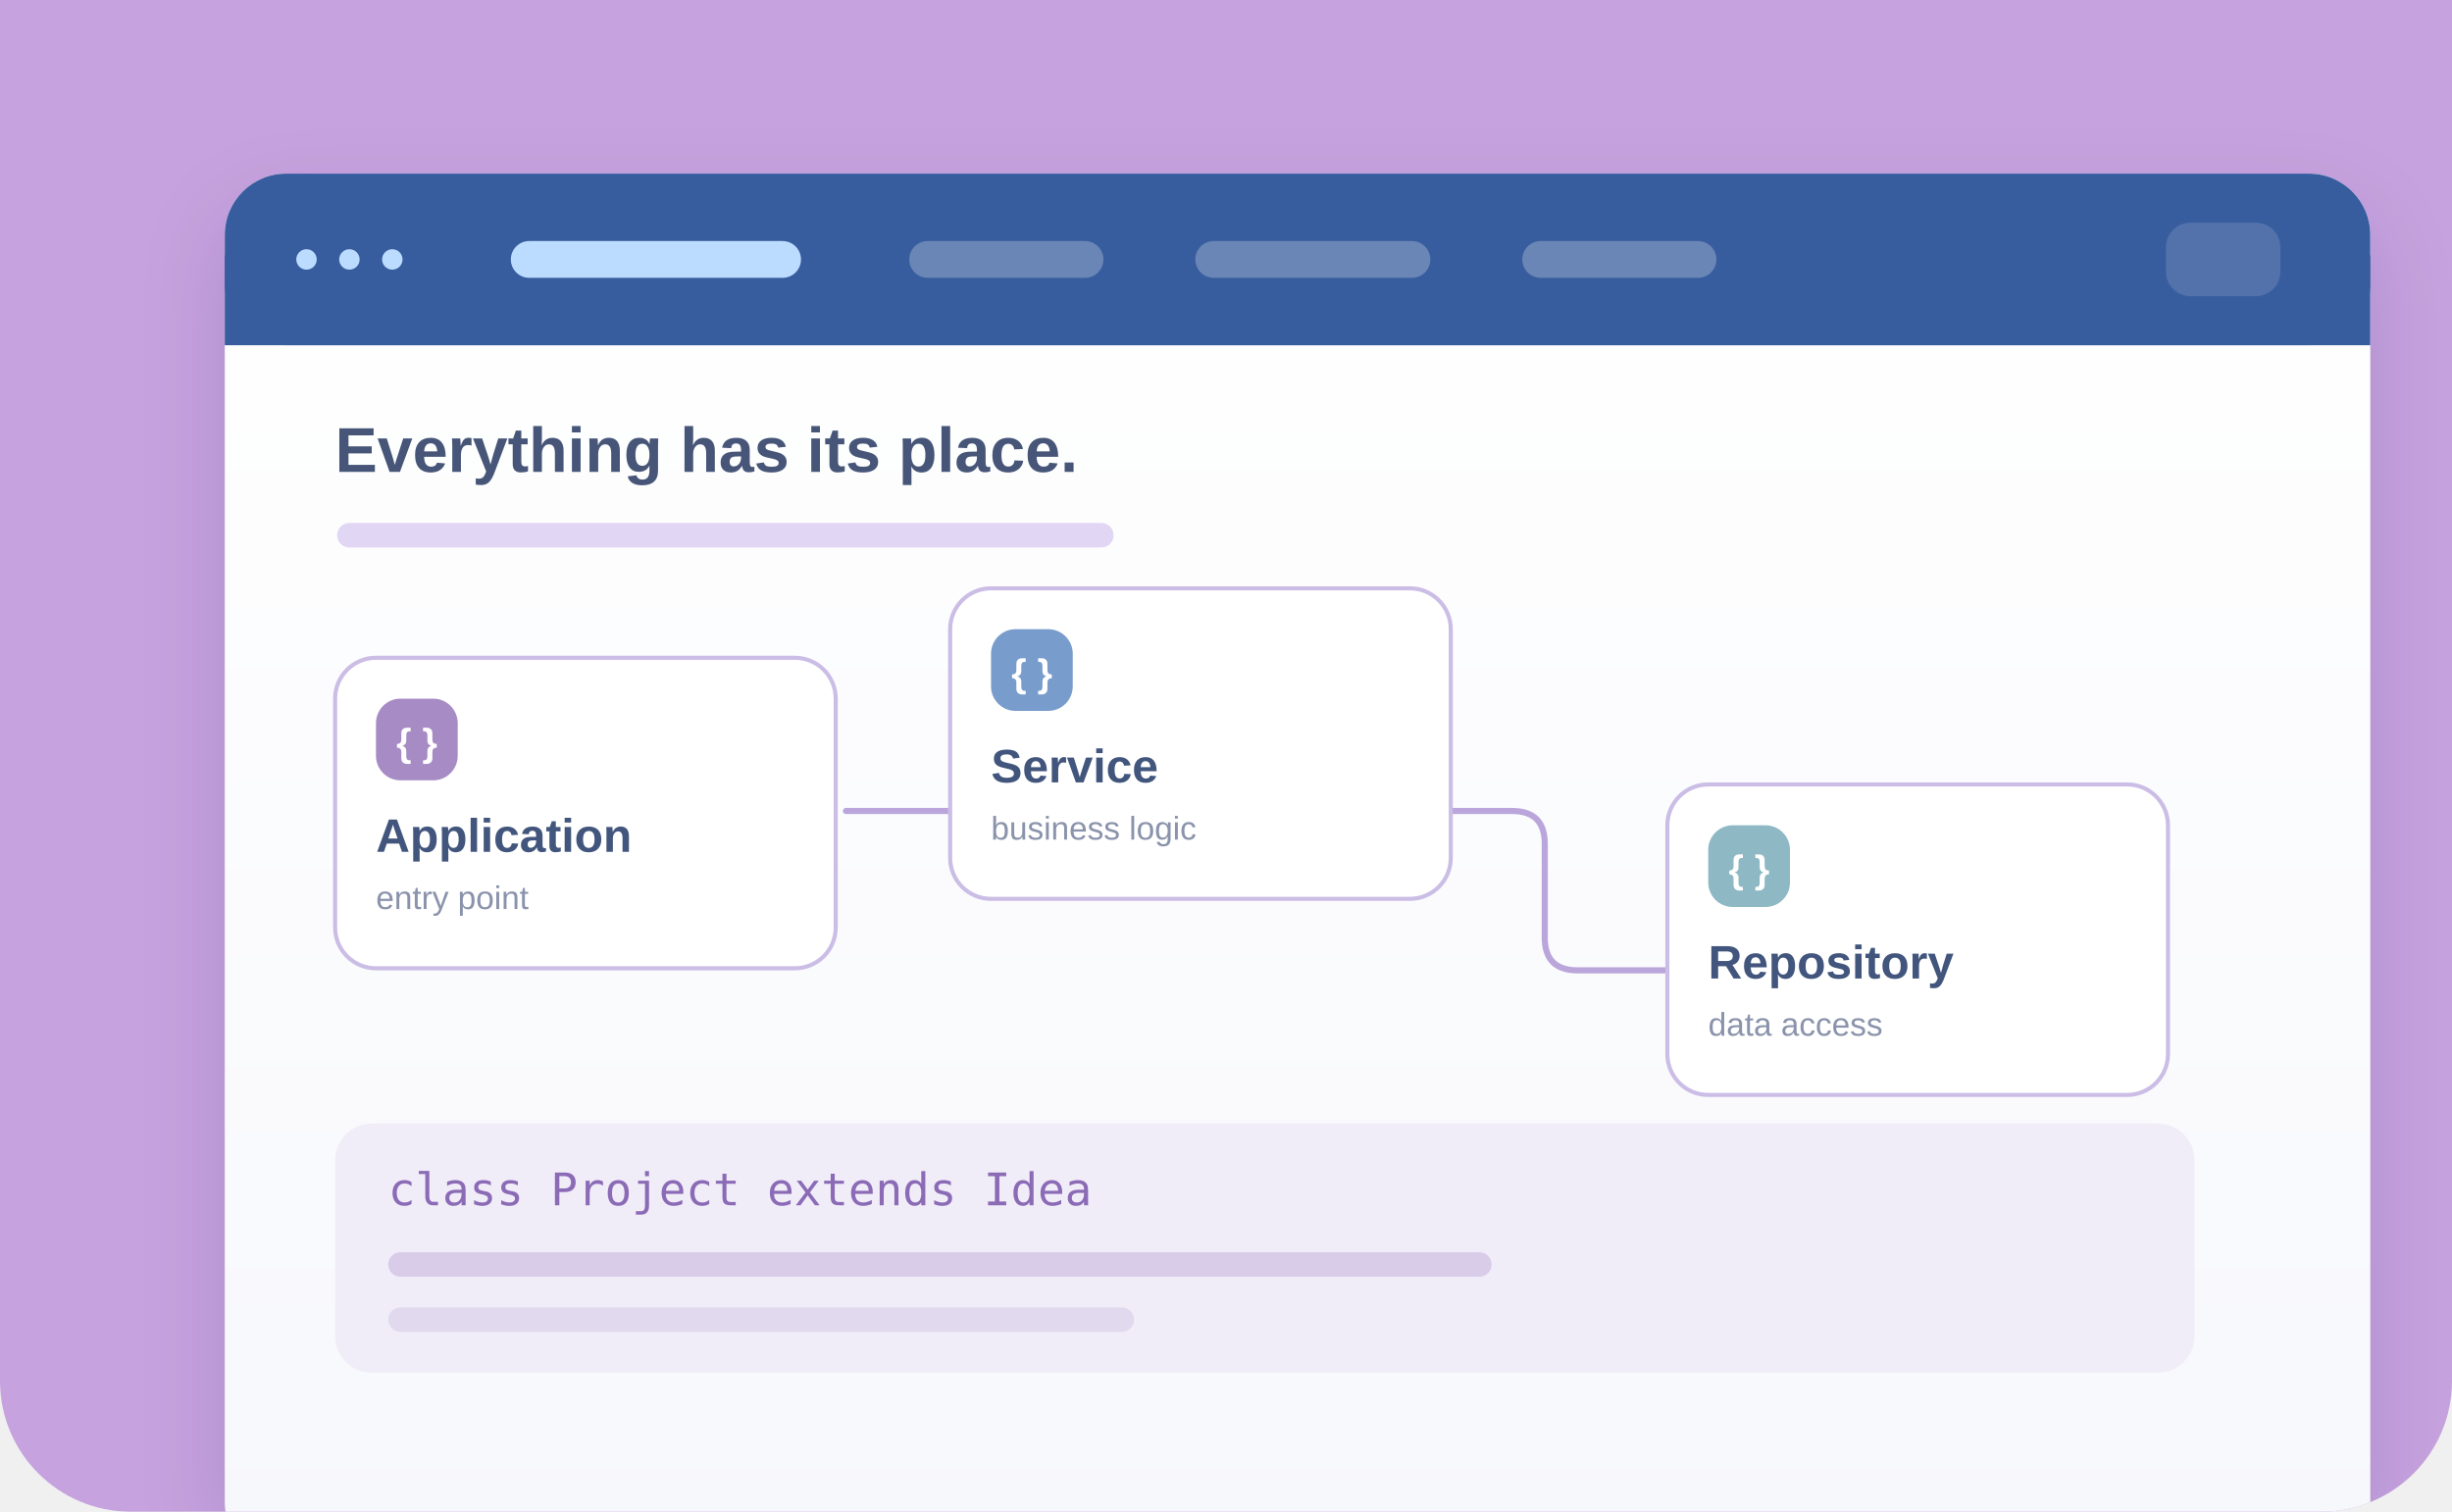
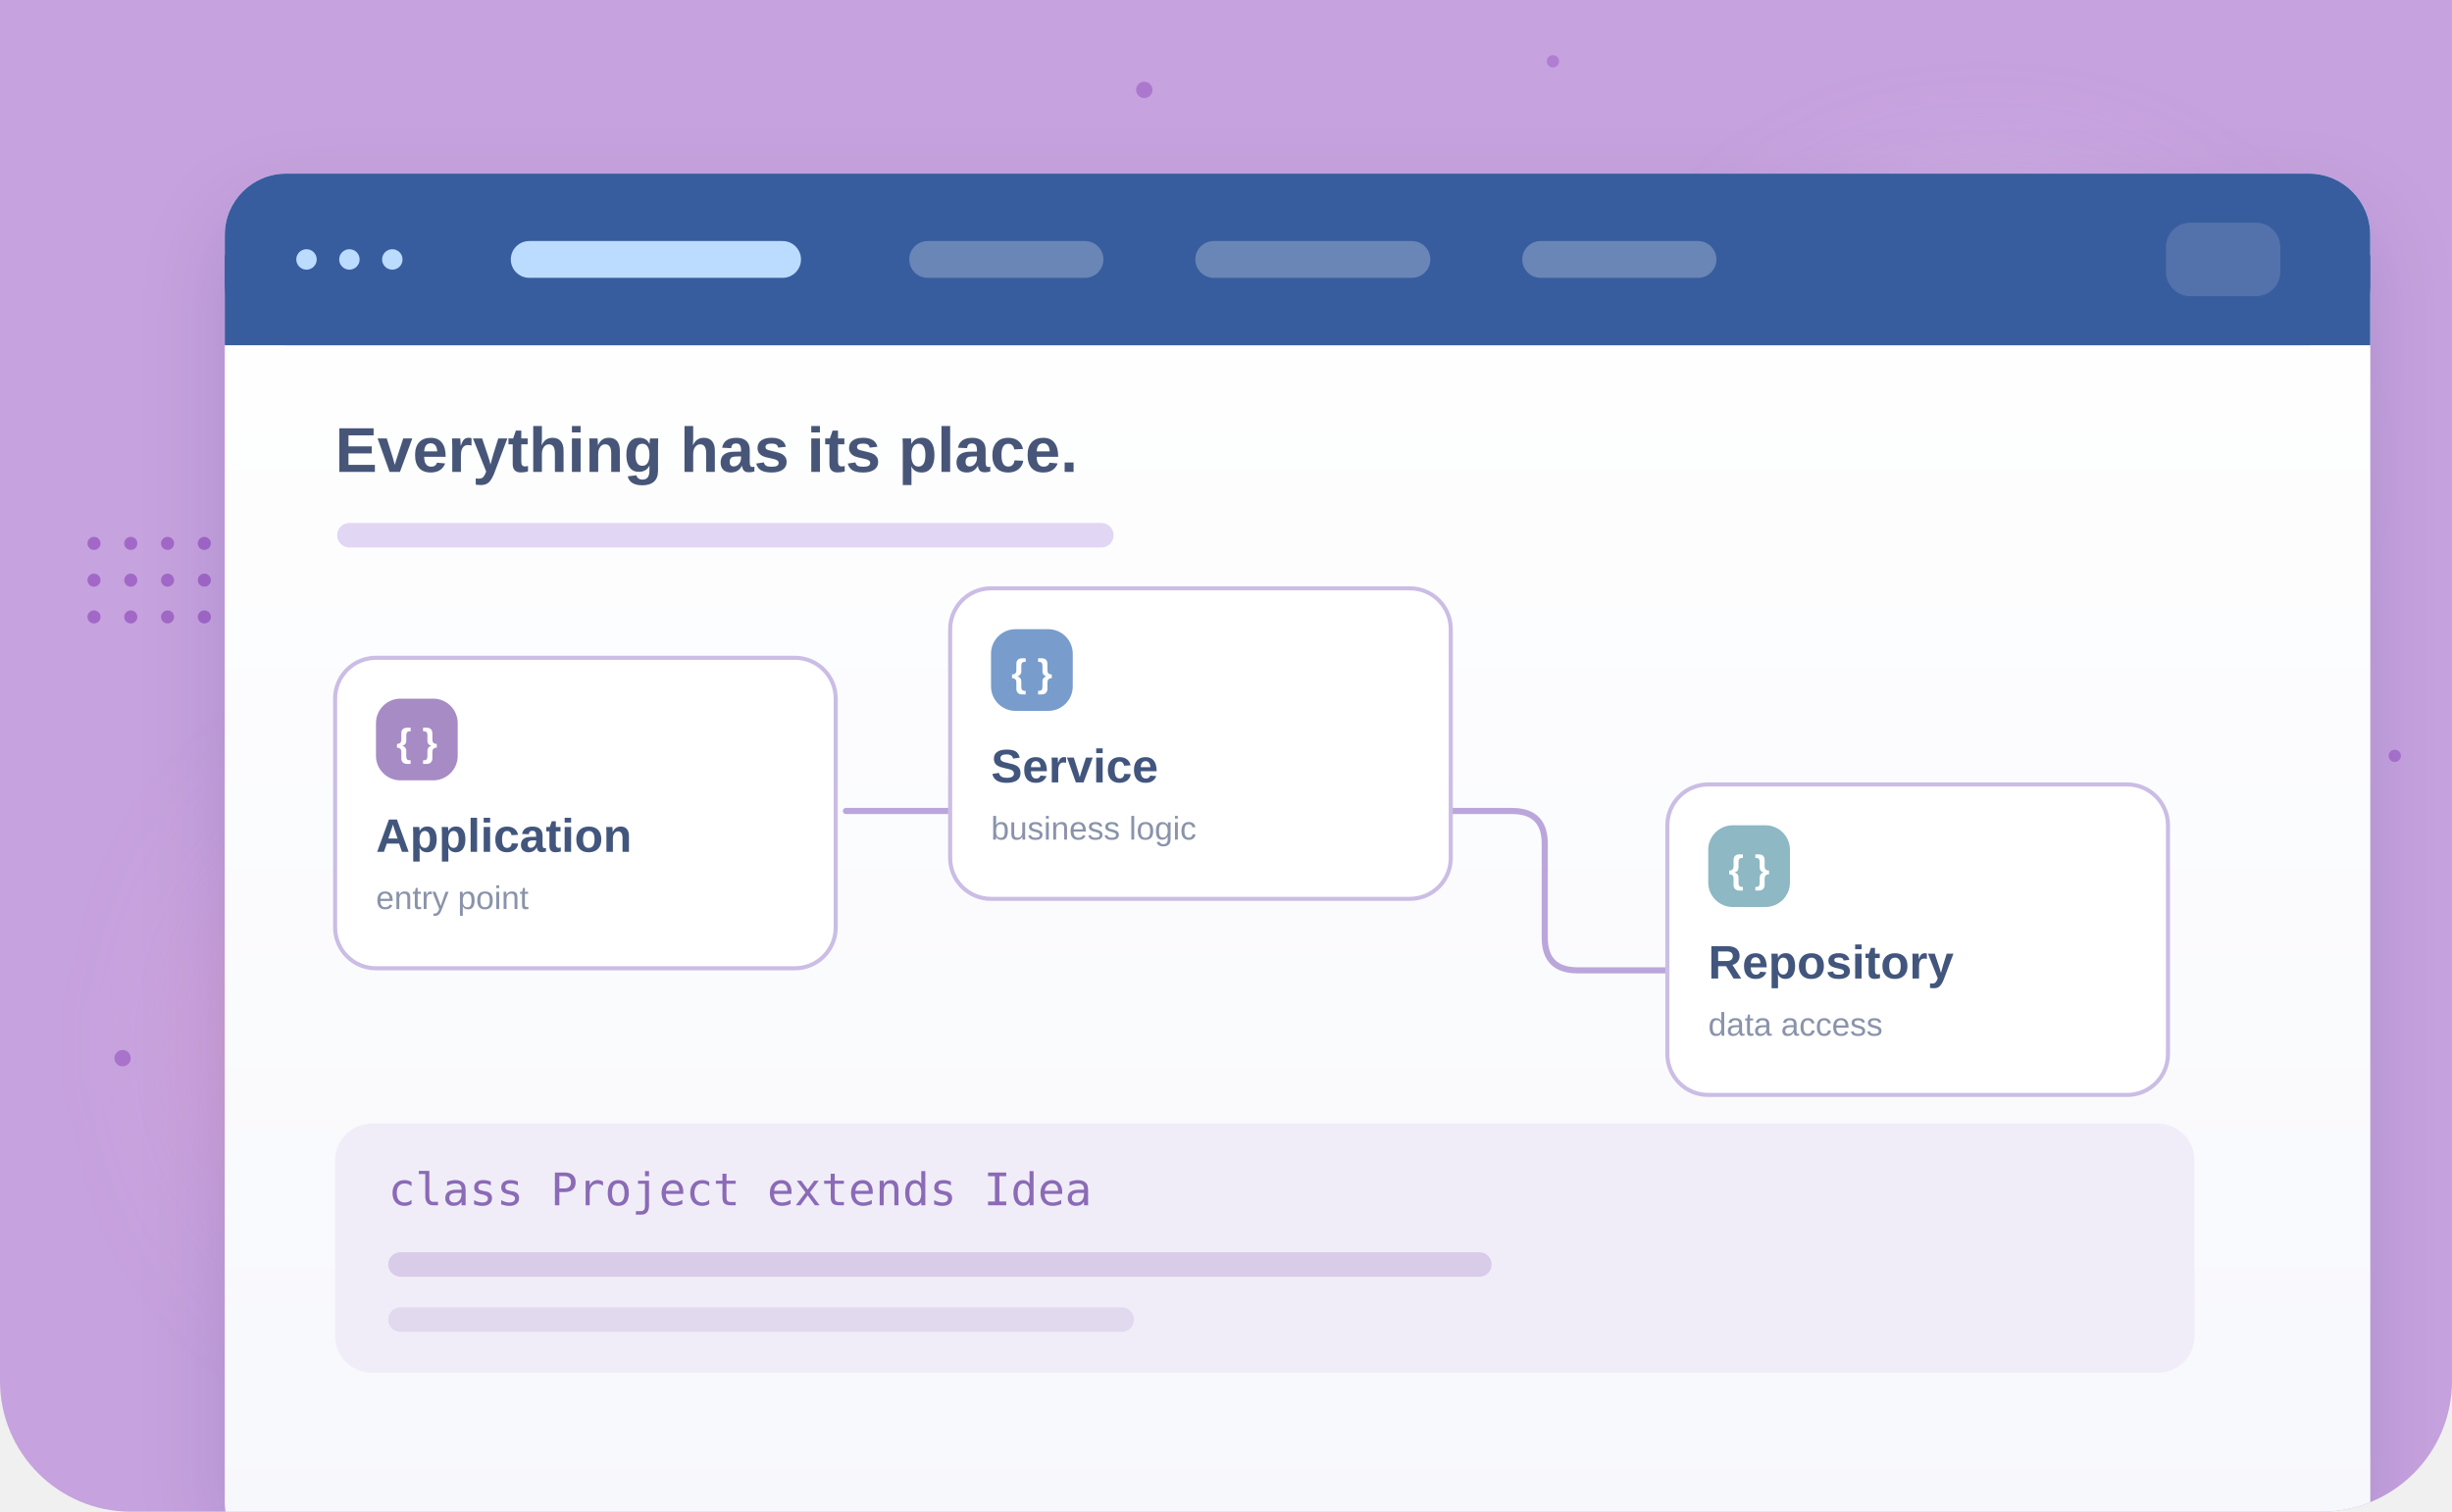
<svg xmlns="http://www.w3.org/2000/svg" width="1200" height="740" viewBox="0 160 1200 740" role="img" aria-label="Ilustracja programowania obiektowego — moduły i klasy">
  <defs>
    <clipPath id="edge">
      <rect x="0" y="0" width="1200" height="900" rx="64" fill="white" />
    </clipPath>
    <filter id="shadow" x="-30%" y="-30%" width="170%" height="180%">
      <feDropShadow dx="0" dy="18" stdDeviation="20" flood-color="#203257" flood-opacity=".13" />
    </filter>
    <linearGradient id="paper" x2="0" y2="1">
      <stop stop-color="#fff" />
      <stop offset="1" stop-color="#f7f8fc" />
    </linearGradient>
  </defs>
  <g clip-path="url(#edge)">
    <rect x="0" y="0" width="1200" height="900" rx="64" fill="#c6a2de" />
+     <g data-decor="">
+       <defs>
+         <filter id="decor-soft" x="-60%" y="-60%" width="220%" height="220%">
+           <feGaussianBlur stdDeviation="34" />
+         </filter>
+       </defs>
+       <g filter="url(#decor-soft)">
+         <circle data-tone="blob" cx="972" cy="388" r="120" fill="#dec4ef" opacity=".85" />
+         <circle data-tone="blob" cx="228" cy="672" r="120" fill="#e19fd2" opacity=".7" />
+       </g>
+       <circle data-tone="accent" cx="1108" cy="752" r="44" fill="none" stroke="#8439b6" stroke-width="3" opacity=".45" />
+       <circle data-tone="accent" cx="1108" cy="752" r="7" fill="#8439b6" opacity=".5" />
+       <circle data-tone="accent" cx="46" cy="426" r="3.2" fill="#8439b6" opacity=".55" />
+       <circle data-tone="accent" cx="64" cy="426" r="3.2" fill="#8439b6" opacity=".55" />
+       <circle data-tone="accent" cx="82" cy="426" r="3.2" fill="#8439b6" opacity=".55" />
+       <circle data-tone="accent" cx="100" cy="426" r="3.2" fill="#8439b6" opacity=".55" />
+       <circle data-tone="accent" cx="46" cy="444" r="3.2" fill="#8439b6" opacity=".55" />
+       <circle data-tone="accent" cx="64" cy="444" r="3.2" fill="#8439b6" opacity=".55" />
+       <circle data-tone="accent" cx="82" cy="444" r="3.2" fill="#8439b6" opacity=".55" />
+       <circle data-tone="accent" cx="100" cy="444" r="3.2" fill="#8439b6" opacity=".55" />
+       <circle data-tone="accent" cx="46" cy="462" r="3.2" fill="#8439b6" opacity=".55" />
+       <circle data-tone="accent" cx="64" cy="462" r="3.2" fill="#8439b6" opacity=".55" />
+       <circle data-tone="accent" cx="82" cy="462" r="3.2" fill="#8439b6" opacity=".55" />
+       <circle data-tone="accent" cx="100" cy="462" r="3.2" fill="#8439b6" opacity=".55" />
+       <circle data-tone="accent" cx="1150" cy="471" r="5" fill="#8439b6" opacity=".5" />
+       <circle data-tone="accent" cx="1172" cy="530" r="3" fill="#8439b6" opacity=".45" />
+       <circle data-tone="accent" cx="60" cy="678" r="4" fill="#8439b6" opacity=".45" />
+       <circle data-tone="accent" cx="560" cy="204" r="4" fill="#8439b6" opacity=".4" />
+       <circle data-tone="accent" cx="760" cy="190" r="3" fill="#8439b6" opacity=".35" />
+     </g>
    <g filter="url(#shadow)">
      <rect x="110" y="245" width="1050" height="680" rx="30" fill="url(#paper)" />
      <rect x="110" y="245" width="1050" height="84" rx="30" fill="#395d9e" />
      <rect x="110" y="285" width="1050" height="44" rx="0" fill="#395d9e" />
      <g fill="#bcdcff">
        <circle cx="150" cy="287" r="5" />
        <circle cx="171" cy="287" r="5" />
        <circle cx="192" cy="287" r="5" />
      </g>
      <rect x="250" y="278" width="142" height="18" rx="9" fill="#bcdcff" />
      <rect x="445" y="278" width="95" height="18" rx="9" fill="#ffffff40" />
      <rect x="585" y="278" width="115" height="18" rx="9" fill="#ffffff40" />
      <rect x="745" y="278" width="95" height="18" rx="9" fill="#ffffff40" />
      <rect x="1060" y="269" width="56" height="36" rx="12" fill="#ffffff20" />
      <text x="164" y="391" font-family="Segoe UI,Arial,sans-serif" font-size="31" fill="#475778" font-weight="600">Everything has its place.</text>
      <rect x="165" y="416" width="380" height="12" rx="6" fill="#e1d6f3" />
      <g fill="none" stroke="#bba6db" stroke-width="3" stroke-linecap="round">
        <path d="M414 557H470Q486 557 486 541V506Q486 490 502 490H562" />
        <path d="M685 557H740Q756 557 756 573V619Q756 635 772 635H817" />
      </g>
      <g>
        <rect x="164" y="482" width="245" height="152" rx="20" fill="#fff" stroke="#cbbde5" stroke-width="2" />
        <rect x="184" y="502" width="40" height="40" rx="12" fill="#a78bc5" />
        <text x="204" y="530" font-family="Segoe UI,Arial,sans-serif" font-size="19" fill="#fff" text-anchor="middle" font-weight="600">{ }</text>
        <text x="184" y="577" font-family="Segoe UI,Arial,sans-serif" font-size="23" fill="#42567d" font-weight="600">Application</text>
        <text x="184" y="605" font-family="Segoe UI,Arial,sans-serif" font-size="16" fill="#8a93ab">entry point</text>
      </g>
      <g>
        <rect x="465" y="448" width="245" height="152" rx="20" fill="#fff" stroke="#cbbde5" stroke-width="2" />
        <rect x="485" y="468" width="40" height="40" rx="12" fill="#789ccb" />
        <text x="505" y="496" font-family="Segoe UI,Arial,sans-serif" font-size="19" fill="#fff" text-anchor="middle" font-weight="600">{ }</text>
        <text x="485" y="543" font-family="Segoe UI,Arial,sans-serif" font-size="23" fill="#42567d" font-weight="600">Service</text>
        <text x="485" y="571" font-family="Segoe UI,Arial,sans-serif" font-size="16" fill="#8a93ab">business logic</text>
      </g>
      <g>
        <rect x="816" y="544" width="245" height="152" rx="20" fill="#fff" stroke="#cbbde5" stroke-width="2" />
        <rect x="836" y="564" width="40" height="40" rx="12" fill="#8db8c4" />
        <text x="856" y="592" font-family="Segoe UI,Arial,sans-serif" font-size="19" fill="#fff" text-anchor="middle" font-weight="600">{ }</text>
        <text x="836" y="639" font-family="Segoe UI,Arial,sans-serif" font-size="23" fill="#42567d" font-weight="600">Repository</text>
        <text x="836" y="667" font-family="Segoe UI,Arial,sans-serif" font-size="16" fill="#8a93ab">data access</text>
      </g>
      <rect x="164" y="710" width="910" height="122" rx="18" fill="#f0edf8" />
      <text x="190" y="750" font-family="Segoe UI,Arial,sans-serif" font-size="22" fill="#8b6ab6" style="font-family:monospace">class Project extends Idea</text>
      <rect x="190" y="773" width="540" height="12" rx="6" fill="#d8cce9" />
      <rect x="190" y="800" width="365" height="12" rx="6" fill="#e1d9ed" />
    </g>
  </g>
</svg>
